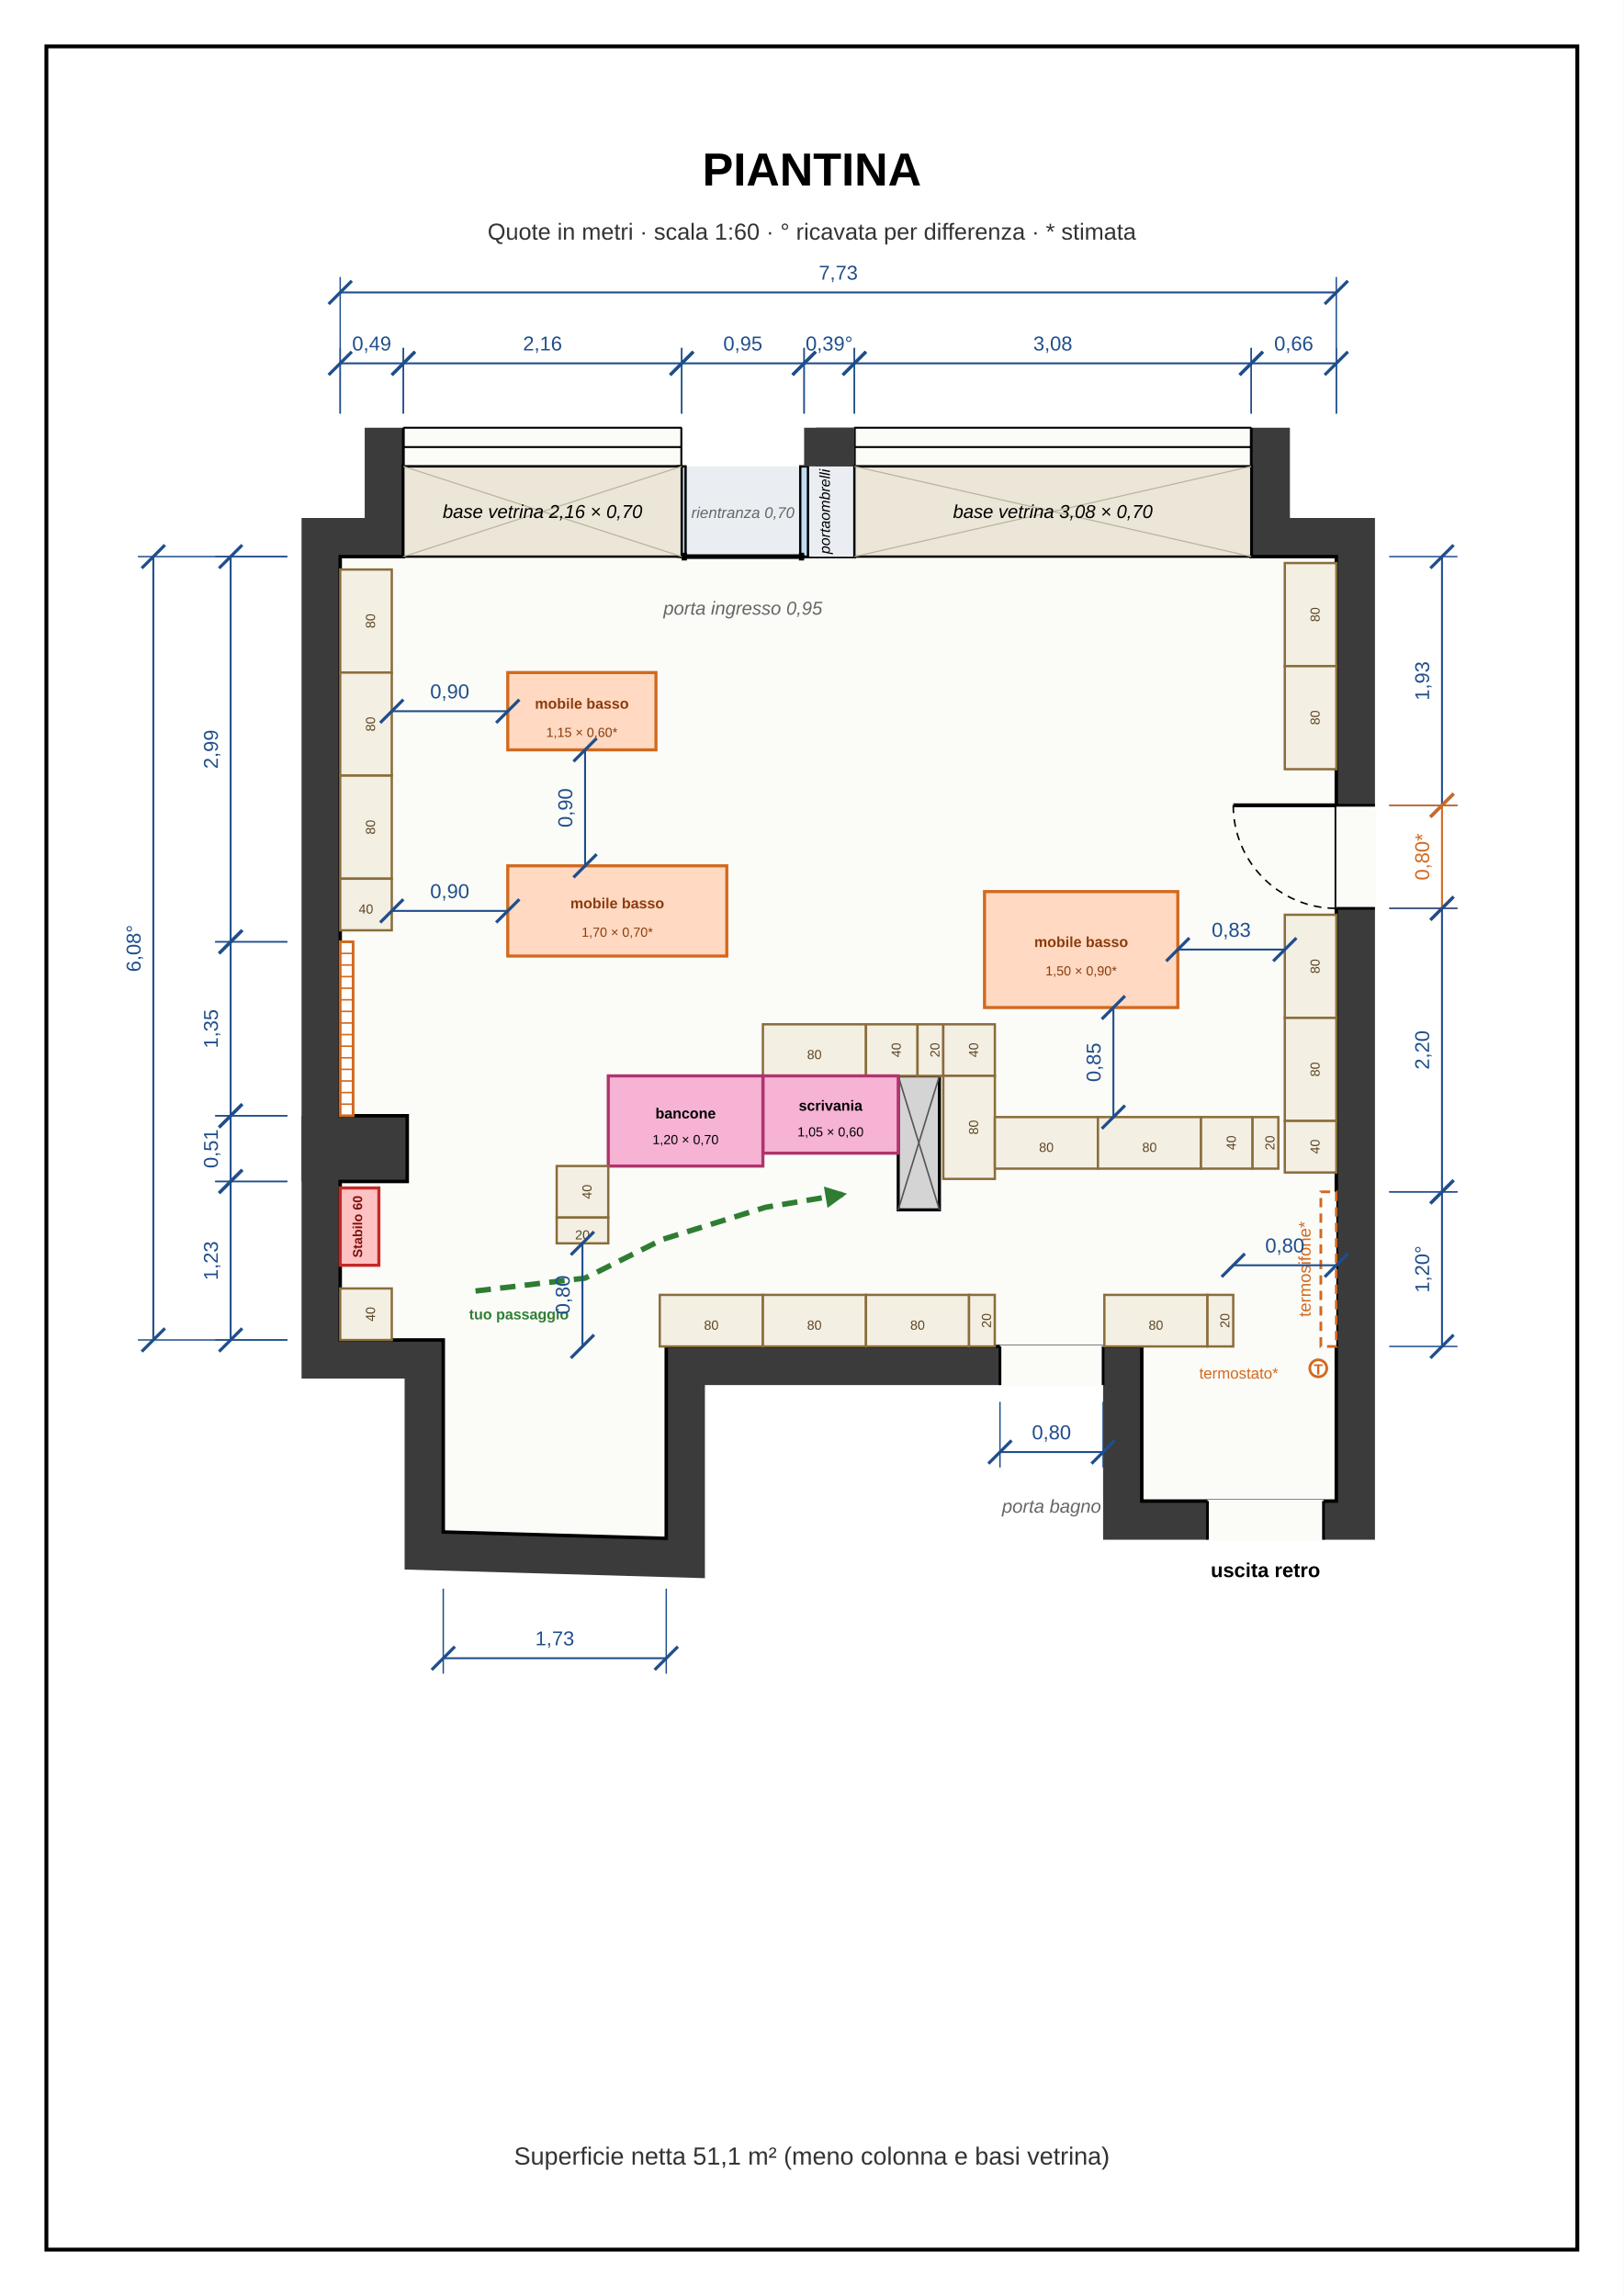
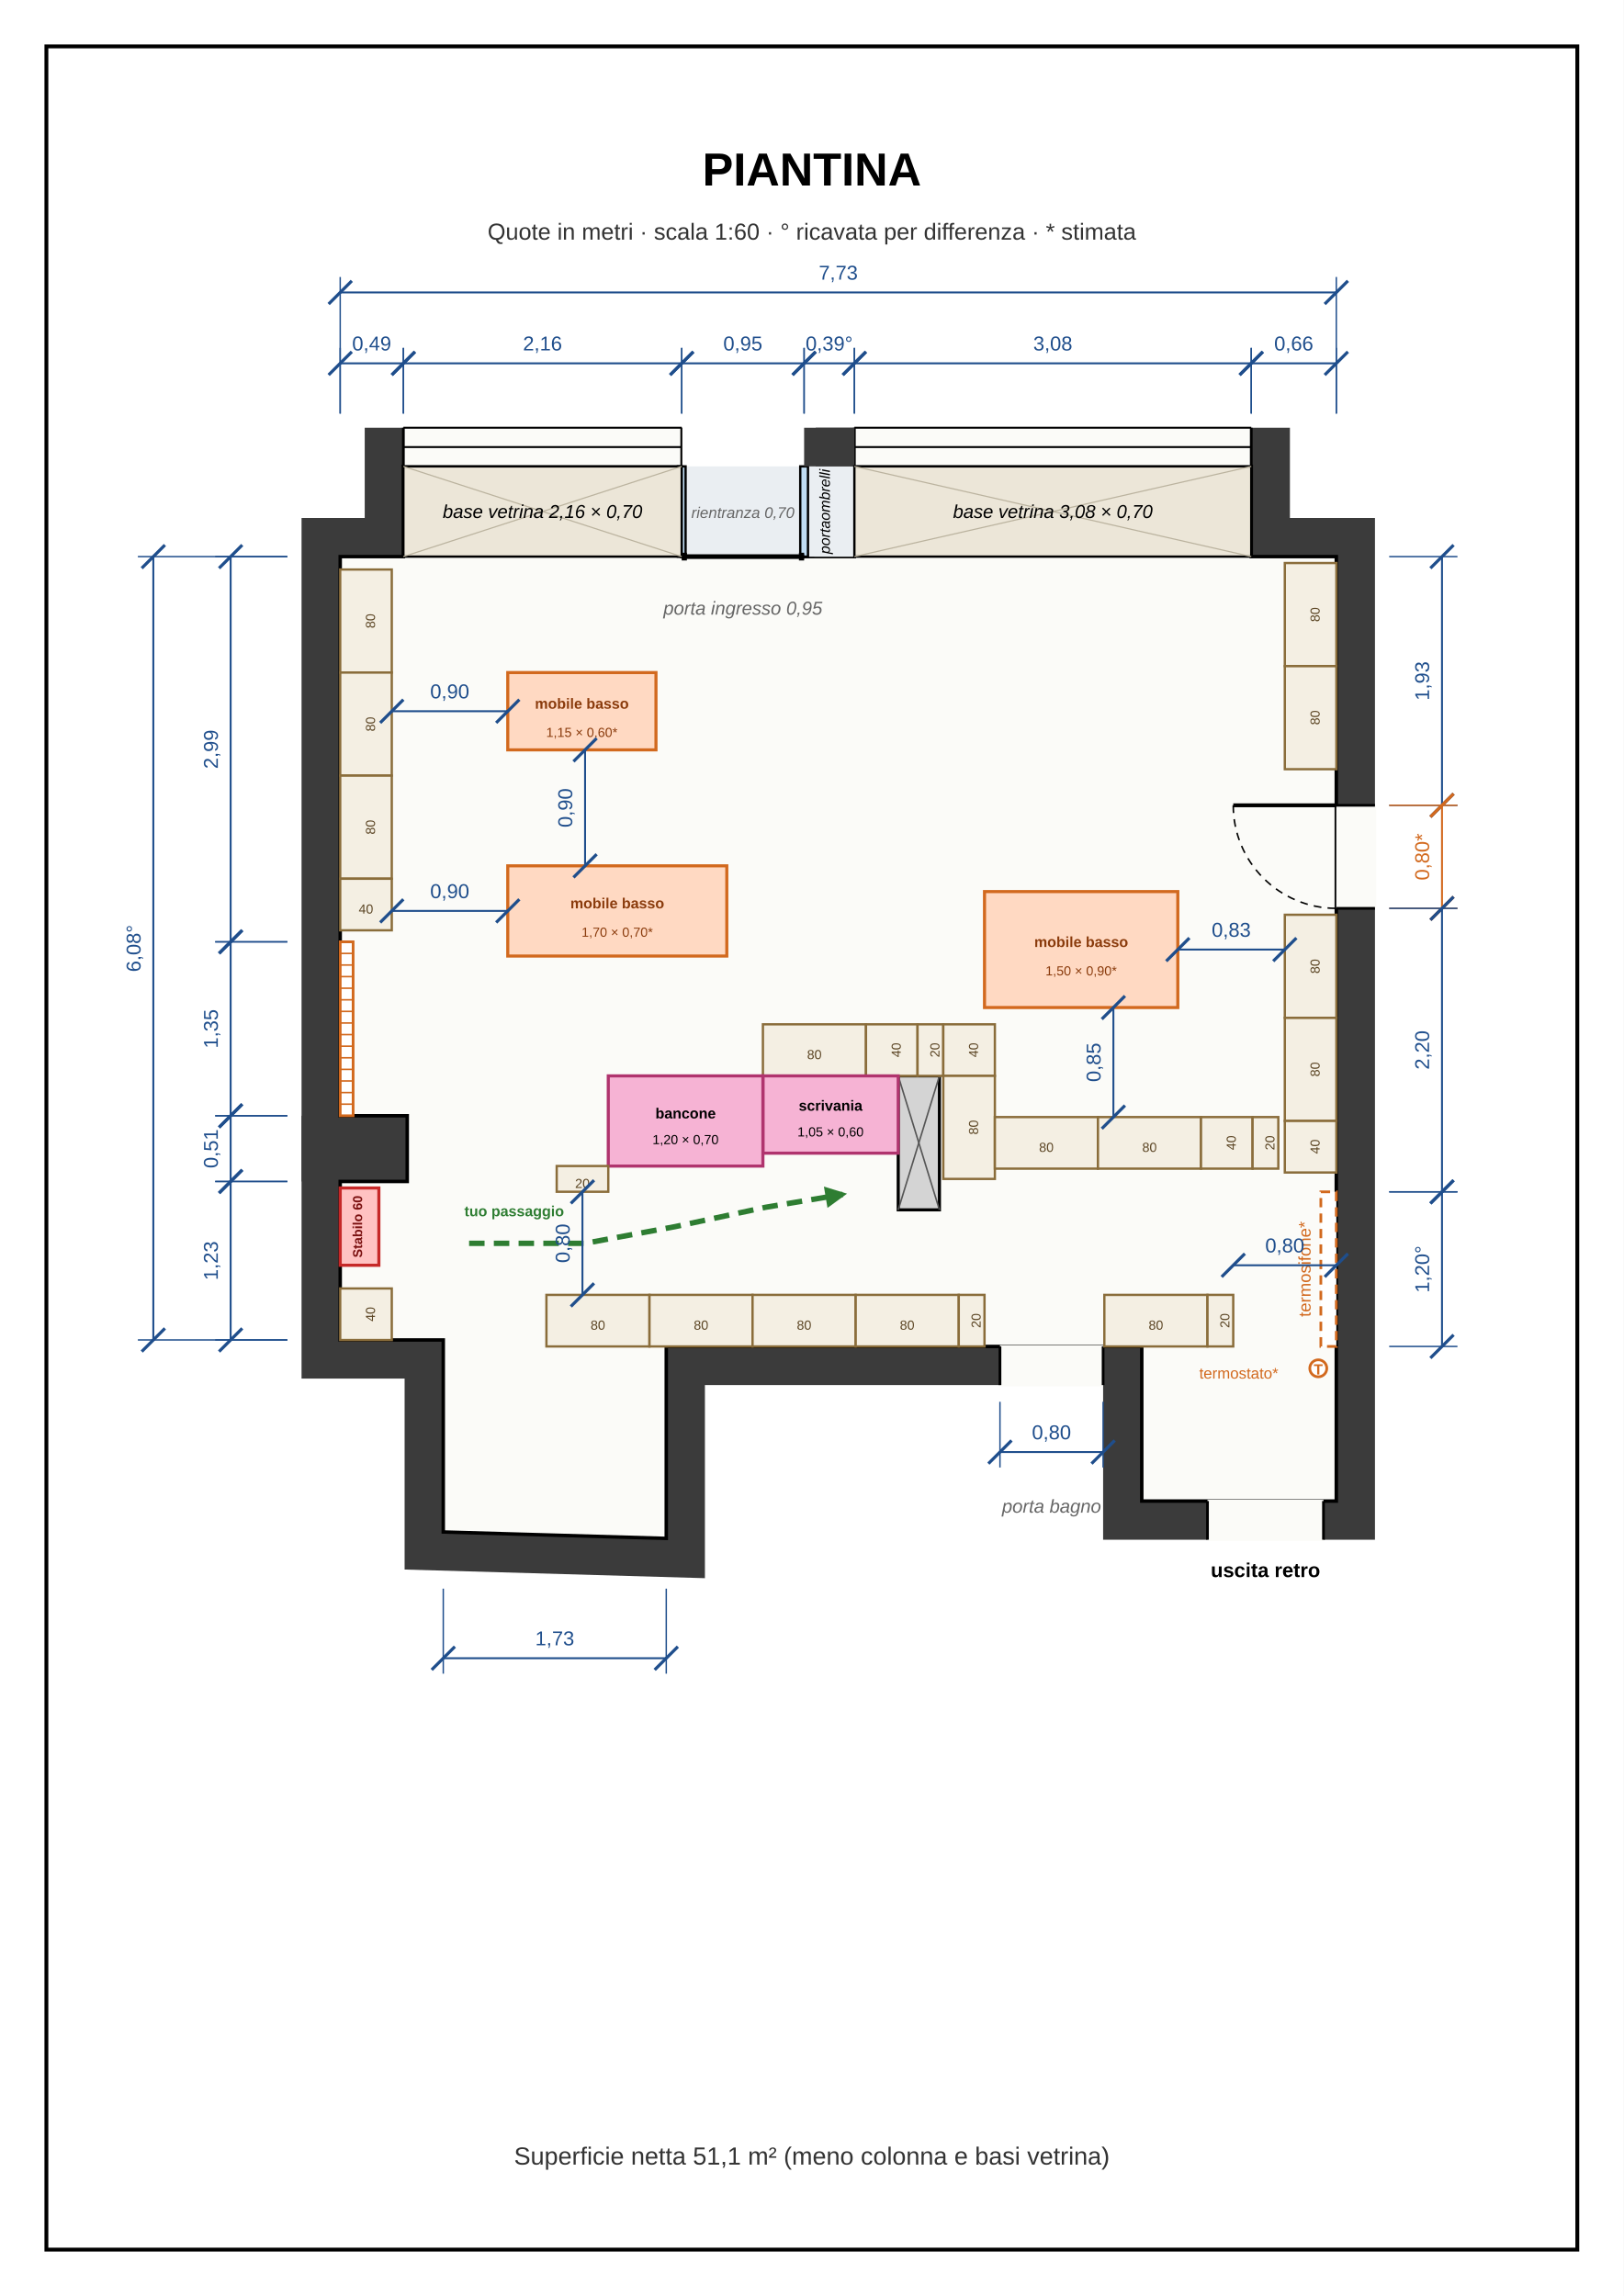
<svg xmlns="http://www.w3.org/2000/svg" width="210mm" height="297mm" viewBox="0 0 210 297" font-family="Arial, Helvetica, sans-serif">
  <defs>
    <pattern id="hatch" width="1.6" height="1.6" patternUnits="userSpaceOnUse" patternTransform="rotate(45)">
      <line x1="0" y1="0" x2="0" y2="1.6" stroke="#777" stroke-width="0.25" />
    </pattern>
  </defs>
  <rect width="210" height="297" fill="#ffffff" />
  <rect x="6" y="6" width="198" height="285" fill="none" stroke="#000" stroke-width="0.5" />
  <polygon points="44.00,72.00 52.17,72.00 52.17,60.33 88.17,60.33 88.17,72.00 110.50,72.00 110.50,60.33 161.83,60.33 161.83,72.00 172.83,72.00 172.83,194.17 147.67,194.17 147.67,174.17 86.17,174.17 86.17,199.00 57.33,198.17 57.33,173.33 44.00,173.33 44.00,152.83 52.67,152.83 52.67,144.33 44.00,144.33" fill="none" stroke="#3b3b3b" stroke-width="10.00" stroke-linejoin="miter" stroke-miterlimit="10" />
  <polygon points="44.00,72.00 52.17,72.00 52.17,60.33 88.17,60.33 88.17,72.00 110.50,72.00 110.50,60.33 161.83,60.33 161.83,72.00 172.83,72.00 172.83,194.17 147.67,194.17 147.67,174.17 86.17,174.17 86.17,199.00 57.33,198.17 57.33,173.33 44.00,173.33 44.00,152.83 52.67,152.83 52.67,144.33 44.00,144.33" fill="#fbfbf8" stroke="none" />
  <rect x="39.00" y="144.33" width="13.67" height="8.50" fill="#3b3b3b" stroke="none" stroke-width="0.25" />
  <polygon points="44.00,72.00 52.17,72.00 52.17,60.33 88.17,60.33 88.17,72.00 110.50,72.00 110.50,60.33 161.83,60.33 161.83,72.00 172.83,72.00 172.83,194.17 147.67,194.17 147.67,174.17 86.17,174.17 86.17,199.00 57.33,198.17 57.33,173.33 44.00,173.33 44.00,152.83 52.67,152.83 52.67,144.33 44.00,144.33" fill="none" stroke="#000" stroke-width="0.45" stroke-linejoin="miter" />
  <rect x="52.17" y="55.17" width="36.00" height="5.33" fill="#fbfbf8" stroke="none" stroke-width="0.25" />
  <line x1="52.17" y1="55.33" x2="52.17" y2="60.33" stroke="#000" stroke-width="0.35" />
  <line x1="88.17" y1="55.33" x2="88.17" y2="60.33" stroke="#000" stroke-width="0.35" />
  <line x1="52.17" y1="55.33" x2="88.17" y2="55.33" stroke="#000" stroke-width="0.25" />
  <line x1="52.17" y1="57.83" x2="88.17" y2="57.83" stroke="#000" stroke-width="0.25" />
  <line x1="52.17" y1="60.33" x2="88.17" y2="60.33" stroke="#000" stroke-width="0.25" />
  <rect x="110.50" y="55.17" width="51.33" height="5.33" fill="#fbfbf8" stroke="none" stroke-width="0.25" />
  <line x1="110.50" y1="55.33" x2="110.50" y2="60.33" stroke="#000" stroke-width="0.35" />
  <line x1="161.83" y1="55.33" x2="161.83" y2="60.33" stroke="#000" stroke-width="0.35" />
  <line x1="110.50" y1="55.33" x2="161.83" y2="55.33" stroke="#000" stroke-width="0.25" />
  <line x1="110.50" y1="57.83" x2="161.83" y2="57.83" stroke="#000" stroke-width="0.25" />
  <line x1="110.50" y1="60.33" x2="161.83" y2="60.33" stroke="#000" stroke-width="0.25" />
  <rect x="88.17" y="60.33" width="5.17" height="11.67" fill="#fbfbf8" stroke="none" stroke-width="0.25" />
  <rect x="88.25" y="55.17" width="5.25" height="5.25" fill="#ffffff" stroke="none" stroke-width="0.25" />
  <rect x="105.33" y="60.33" width="5.17" height="11.67" fill="#fbfbf8" stroke="none" stroke-width="0.25" />
  <rect x="88.17" y="66.83" width="22.33" height="5.17" fill="#fbfbf8" stroke="none" stroke-width="0.25" />
  <line x1="88.17" y1="67.00" x2="88.17" y2="72.00" stroke="#000" stroke-width="0.35" />
  <line x1="110.50" y1="67.00" x2="110.50" y2="72.00" stroke="#000" stroke-width="0.35" />
  <rect x="88.17" y="60.33" width="22.33" height="11.67" fill="#eaeef2" stroke="none" stroke-width="0.25" />
  <rect x="87.67" y="60.33" width="1.00" height="11.67" fill="#bfdcf2" stroke="#000" stroke-width="0.3" />
  <rect x="103.50" y="60.33" width="1.00" height="11.67" fill="#bfdcf2" stroke="#000" stroke-width="0.3" />
  <line x1="88.17" y1="72.00" x2="104.00" y2="72.00" stroke="#000" stroke-width="0.6" />
  <rect x="88.17" y="71.50" width="0.67" height="1.00" fill="#000" stroke="none" stroke-width="0.25" />
  <rect x="103.33" y="71.50" width="0.67" height="1.00" fill="#000" stroke="none" stroke-width="0.25" />
  <rect x="104.00" y="55.33" width="6.50" height="5.00" fill="#3b3b3b" stroke="none" stroke-width="0.25" />
  <rect x="172.83" y="104.17" width="5.17" height="13.33" fill="#fbfbf8" stroke="none" stroke-width="0.25" />
  <line x1="172.83" y1="104.17" x2="177.83" y2="104.17" stroke="#000" stroke-width="0.35" />
  <line x1="172.83" y1="117.50" x2="177.83" y2="117.50" stroke="#000" stroke-width="0.35" />
  <line x1="172.83" y1="104.17" x2="159.50" y2="104.17" stroke="#000" stroke-width="0.5" />
  <path d="M 159.50 104.17 A 13.33 13.33 0 0 0 172.83 117.50" fill="none" stroke="#000" stroke-width="0.2" stroke-dasharray="1 0.8" />
  <rect x="129.33" y="174.00" width="13.33" height="5.33" fill="#fbfbf8" stroke="none" stroke-width="0.25" />
  <line x1="129.33" y1="174.17" x2="129.33" y2="179.17" stroke="#000" stroke-width="0.35" />
  <line x1="142.67" y1="174.17" x2="142.67" y2="179.17" stroke="#000" stroke-width="0.35" />
  <rect x="156.17" y="194.00" width="15.00" height="5.33" fill="#fbfbf8" stroke="none" stroke-width="0.25" />
  <line x1="156.17" y1="194.17" x2="156.17" y2="199.17" stroke="#000" stroke-width="0.35" />
  <line x1="171.17" y1="194.17" x2="171.17" y2="199.17" stroke="#000" stroke-width="0.35" />
  <rect x="156.17" y="194.00" width="15.00" height="5.33" fill="none" stroke="none" stroke-width="0.25" />
  <rect x="52.17" y="60.33" width="36.00" height="11.67" fill="#ece6d8" stroke="#000" stroke-width="0.3" />
  <line x1="52.17" y1="60.33" x2="88.17" y2="72.00" stroke="#bbb39f" stroke-width="0.15" />
  <line x1="52.17" y1="72.00" x2="88.17" y2="60.33" stroke="#bbb39f" stroke-width="0.15" />
  <rect x="110.50" y="60.33" width="51.33" height="11.67" fill="#ece6d8" stroke="#000" stroke-width="0.3" />
  <line x1="110.50" y1="60.33" x2="161.83" y2="72.00" stroke="#bbb39f" stroke-width="0.15" />
  <line x1="110.50" y1="72.00" x2="161.83" y2="60.33" stroke="#bbb39f" stroke-width="0.15" />
  <rect x="116.17" y="139.17" width="5.33" height="17.33" fill="#d4d4d4" stroke="#000" stroke-width="0.4" />
  <line x1="116.17" y1="139.17" x2="121.50" y2="156.50" stroke="#555" stroke-width="0.2" />
  <line x1="121.50" y1="139.17" x2="116.17" y2="156.50" stroke="#555" stroke-width="0.2" />
  <rect x="44.00" y="121.83" width="1.67" height="22.50" fill="#fff" stroke="#d2691e" stroke-width="0.35" />
  <line x1="44.00" y1="123.33" x2="45.67" y2="123.33" stroke="#d2691e" stroke-width="0.2" />
  <line x1="44.00" y1="124.83" x2="45.67" y2="124.83" stroke="#d2691e" stroke-width="0.2" />
  <line x1="44.00" y1="126.33" x2="45.67" y2="126.33" stroke="#d2691e" stroke-width="0.2" />
  <line x1="44.00" y1="127.83" x2="45.67" y2="127.83" stroke="#d2691e" stroke-width="0.2" />
  <line x1="44.00" y1="129.33" x2="45.67" y2="129.33" stroke="#d2691e" stroke-width="0.2" />
  <line x1="44.00" y1="130.83" x2="45.67" y2="130.83" stroke="#d2691e" stroke-width="0.2" />
  <line x1="44.00" y1="132.33" x2="45.67" y2="132.33" stroke="#d2691e" stroke-width="0.2" />
  <line x1="44.00" y1="133.83" x2="45.67" y2="133.83" stroke="#d2691e" stroke-width="0.2" />
  <line x1="44.00" y1="135.33" x2="45.67" y2="135.33" stroke="#d2691e" stroke-width="0.2" />
  <line x1="44.00" y1="136.83" x2="45.67" y2="136.83" stroke="#d2691e" stroke-width="0.2" />
  <line x1="44.00" y1="138.33" x2="45.67" y2="138.33" stroke="#d2691e" stroke-width="0.2" />
  <line x1="44.00" y1="139.83" x2="45.67" y2="139.83" stroke="#d2691e" stroke-width="0.2" />
  <line x1="44.00" y1="141.33" x2="45.67" y2="141.33" stroke="#d2691e" stroke-width="0.2" />
  <line x1="44.00" y1="142.83" x2="45.67" y2="142.83" stroke="#d2691e" stroke-width="0.2" />
  <rect x="170.83" y="154.17" width="2.00" height="20.00" fill="#fff" stroke="#d2691e" stroke-width="0.35" stroke-dasharray="1.2 0.8" />
  <text x="169.50" y="164.17" font-size="2.2" fill="#d2691e" text-anchor="middle" font-weight="normal" font-style="normal" transform="rotate(-90 169.50 164.17)">termosifone*</text>
  <circle cx="170.50" cy="177.00" r="1.1" fill="#fff" stroke="#d2691e" stroke-width="0.35" />
  <text x="170.50" y="177.80" font-size="1.9" fill="#d2691e" text-anchor="middle" font-weight="bold">T</text>
  <text x="165.33" y="178.33" font-size="2.0" fill="#d2691e" text-anchor="end" font-weight="normal" font-style="normal">termostato*</text>
  <text x="70.17" y="67.00" font-size="2.4" fill="#000" text-anchor="middle" font-weight="normal" font-style="italic">base vetrina 2,16 × 0,70</text>
  <text x="136.17" y="67.00" font-size="2.4" fill="#000" text-anchor="middle" font-weight="normal" font-style="italic">base vetrina 3,08 × 0,70</text>
  <text x="96.08" y="79.50" font-size="2.4" fill="#666666" text-anchor="middle" font-weight="normal" font-style="italic">porta ingresso 0,95</text>
  <text x="96.08" y="67.00" font-size="2.0" fill="#666666" text-anchor="middle" font-weight="normal" font-style="italic">rientranza 0,70</text>
  <text x="107.33" y="66.17" font-size="1.9" fill="#000" text-anchor="middle" font-weight="normal" font-style="italic" transform="rotate(-90 107.33 66.17)">portaombrelli</text>
  <text x="136.00" y="195.67" font-size="2.4" fill="#666666" text-anchor="middle" font-weight="normal" font-style="italic">porta bagno</text>
  <text x="163.67" y="204.00" font-size="2.6" fill="#000" text-anchor="middle" font-weight="bold" font-style="normal">uscita retro</text>
  <rect x="44.00" y="73.67" width="6.67" height="13.33" fill="#f4efe3" stroke="#8a6d3b" stroke-width="0.3" />
  <text x="48.50" y="80.33" font-size="1.7" fill="#5b4524" text-anchor="middle" font-weight="normal" font-style="normal" transform="rotate(-90 48.50 80.33)">80</text>
  <rect x="44.00" y="87.00" width="6.67" height="13.33" fill="#f4efe3" stroke="#8a6d3b" stroke-width="0.3" />
  <text x="48.50" y="93.67" font-size="1.7" fill="#5b4524" text-anchor="middle" font-weight="normal" font-style="normal" transform="rotate(-90 48.50 93.67)">80</text>
  <rect x="44.00" y="100.33" width="6.67" height="13.33" fill="#f4efe3" stroke="#8a6d3b" stroke-width="0.3" />
  <text x="48.50" y="107.00" font-size="1.7" fill="#5b4524" text-anchor="middle" font-weight="normal" font-style="normal" transform="rotate(-90 48.50 107.00)">80</text>
  <rect x="44.00" y="113.67" width="6.67" height="6.67" fill="#f4efe3" stroke="#8a6d3b" stroke-width="0.3" />
  <text x="47.33" y="118.17" font-size="1.7" fill="#5b4524" text-anchor="middle" font-weight="normal" font-style="normal">40</text>
  <rect x="44.00" y="166.67" width="6.67" height="6.67" fill="#f4efe3" stroke="#8a6d3b" stroke-width="0.3" />
  <text x="48.50" y="170.00" font-size="1.7" fill="#5b4524" text-anchor="middle" font-weight="normal" font-style="normal" transform="rotate(-90 48.50 170.00)">40</text>
-   <rect x="85.33" y="167.50" width="13.33" height="6.67" fill="#f4efe3" stroke="#8a6d3b" stroke-width="0.3" />
-   <text x="92.00" y="172.00" font-size="1.7" fill="#5b4524" text-anchor="middle" font-weight="normal" font-style="normal">80</text>
-   <rect x="98.67" y="167.50" width="13.33" height="6.67" fill="#f4efe3" stroke="#8a6d3b" stroke-width="0.3" />
-   <text x="105.33" y="172.00" font-size="1.7" fill="#5b4524" text-anchor="middle" font-weight="normal" font-style="normal">80</text>
-   <rect x="112.00" y="167.50" width="13.33" height="6.67" fill="#f4efe3" stroke="#8a6d3b" stroke-width="0.3" />
-   <text x="118.67" y="172.00" font-size="1.7" fill="#5b4524" text-anchor="middle" font-weight="normal" font-style="normal">80</text>
-   <rect x="125.33" y="167.50" width="3.33" height="6.67" fill="#f4efe3" stroke="#8a6d3b" stroke-width="0.3" />
-   <text x="128.17" y="170.83" font-size="1.7" fill="#5b4524" text-anchor="middle" font-weight="normal" font-style="normal" transform="rotate(-90 128.17 170.83)">20</text>
+   <rect x="70.67" y="167.50" width="13.33" height="6.67" fill="#f4efe3" stroke="#8a6d3b" stroke-width="0.3" />
+   <text x="77.33" y="172.00" font-size="1.7" fill="#5b4524" text-anchor="middle" font-weight="normal" font-style="normal">80</text>
+   <rect x="84.00" y="167.50" width="13.33" height="6.67" fill="#f4efe3" stroke="#8a6d3b" stroke-width="0.3" />
+   <text x="90.67" y="172.00" font-size="1.7" fill="#5b4524" text-anchor="middle" font-weight="normal" font-style="normal">80</text>
+   <rect x="97.33" y="167.50" width="13.33" height="6.67" fill="#f4efe3" stroke="#8a6d3b" stroke-width="0.3" />
+   <text x="104.00" y="172.00" font-size="1.7" fill="#5b4524" text-anchor="middle" font-weight="normal" font-style="normal">80</text>
+   <rect x="110.67" y="167.50" width="13.33" height="6.67" fill="#f4efe3" stroke="#8a6d3b" stroke-width="0.3" />
+   <text x="117.33" y="172.00" font-size="1.7" fill="#5b4524" text-anchor="middle" font-weight="normal" font-style="normal">80</text>
+   <rect x="124.00" y="167.50" width="3.33" height="6.67" fill="#f4efe3" stroke="#8a6d3b" stroke-width="0.3" />
+   <text x="126.83" y="170.83" font-size="1.7" fill="#5b4524" text-anchor="middle" font-weight="normal" font-style="normal" transform="rotate(-90 126.83 170.83)">20</text>
  <rect x="142.83" y="167.50" width="13.33" height="6.67" fill="#f4efe3" stroke="#8a6d3b" stroke-width="0.3" />
  <text x="149.50" y="172.00" font-size="1.7" fill="#5b4524" text-anchor="middle" font-weight="normal" font-style="normal">80</text>
  <rect x="156.17" y="167.50" width="3.33" height="6.67" fill="#f4efe3" stroke="#8a6d3b" stroke-width="0.3" />
  <text x="159.00" y="170.83" font-size="1.7" fill="#5b4524" text-anchor="middle" font-weight="normal" font-style="normal" transform="rotate(-90 159.00 170.83)">20</text>
  <line x1="159.50" y1="163.67" x2="172.83" y2="163.67" stroke="#1f4e8c" stroke-width="0.25" />
  <line x1="158.00" y1="165.17" x2="161.00" y2="162.17" stroke="#1f4e8c" stroke-width="0.4" />
  <line x1="171.33" y1="165.17" x2="174.33" y2="162.17" stroke="#1f4e8c" stroke-width="0.4" />
  <text x="166.17" y="162.00" font-size="2.6" fill="#1f4e8c" text-anchor="middle" font-weight="normal" font-style="normal">0,80</text>
  <rect x="166.17" y="72.83" width="6.67" height="13.33" fill="#f4efe3" stroke="#8a6d3b" stroke-width="0.3" />
  <text x="170.67" y="79.50" font-size="1.7" fill="#5b4524" text-anchor="middle" font-weight="normal" font-style="normal" transform="rotate(-90 170.67 79.50)">80</text>
  <rect x="166.17" y="86.17" width="6.67" height="13.33" fill="#f4efe3" stroke="#8a6d3b" stroke-width="0.3" />
  <text x="170.67" y="92.83" font-size="1.7" fill="#5b4524" text-anchor="middle" font-weight="normal" font-style="normal" transform="rotate(-90 170.67 92.83)">80</text>
  <rect x="166.17" y="118.33" width="6.67" height="13.33" fill="#f4efe3" stroke="#8a6d3b" stroke-width="0.3" />
  <text x="170.67" y="125.00" font-size="1.7" fill="#5b4524" text-anchor="middle" font-weight="normal" font-style="normal" transform="rotate(-90 170.67 125.00)">80</text>
  <rect x="166.17" y="131.67" width="6.67" height="13.33" fill="#f4efe3" stroke="#8a6d3b" stroke-width="0.3" />
  <text x="170.67" y="138.33" font-size="1.7" fill="#5b4524" text-anchor="middle" font-weight="normal" font-style="normal" transform="rotate(-90 170.67 138.33)">80</text>
  <rect x="166.17" y="145.00" width="6.67" height="6.67" fill="#f4efe3" stroke="#8a6d3b" stroke-width="0.3" />
  <text x="170.67" y="148.33" font-size="1.7" fill="#5b4524" text-anchor="middle" font-weight="normal" font-style="normal" transform="rotate(-90 170.67 148.33)">40</text>
  <rect x="98.67" y="132.50" width="13.33" height="6.67" fill="#f4efe3" stroke="#8a6d3b" stroke-width="0.3" />
  <text x="105.33" y="137.00" font-size="1.7" fill="#5b4524" text-anchor="middle" font-weight="normal" font-style="normal">80</text>
  <rect x="112.00" y="132.50" width="6.67" height="6.67" fill="#f4efe3" stroke="#8a6d3b" stroke-width="0.3" />
  <text x="116.50" y="135.83" font-size="1.7" fill="#5b4524" text-anchor="middle" font-weight="normal" font-style="normal" transform="rotate(-90 116.50 135.83)">40</text>
  <rect x="118.67" y="132.50" width="3.33" height="6.67" fill="#f4efe3" stroke="#8a6d3b" stroke-width="0.3" />
  <text x="121.50" y="135.83" font-size="1.7" fill="#5b4524" text-anchor="middle" font-weight="normal" font-style="normal" transform="rotate(-90 121.50 135.83)">20</text>
  <rect x="122.00" y="132.50" width="6.67" height="6.67" fill="#f4efe3" stroke="#8a6d3b" stroke-width="0.3" />
  <text x="126.50" y="135.83" font-size="1.7" fill="#5b4524" text-anchor="middle" font-weight="normal" font-style="normal" transform="rotate(-90 126.50 135.83)">40</text>
  <rect x="122.00" y="139.17" width="6.67" height="13.33" fill="#f4efe3" stroke="#8a6d3b" stroke-width="0.3" />
  <text x="126.50" y="145.83" font-size="1.7" fill="#5b4524" text-anchor="middle" font-weight="normal" font-style="normal" transform="rotate(-90 126.50 145.83)">80</text>
  <rect x="128.67" y="144.50" width="13.33" height="6.67" fill="#f4efe3" stroke="#8a6d3b" stroke-width="0.3" />
  <text x="135.33" y="149.00" font-size="1.7" fill="#5b4524" text-anchor="middle" font-weight="normal" font-style="normal">80</text>
  <rect x="142.00" y="144.50" width="13.33" height="6.67" fill="#f4efe3" stroke="#8a6d3b" stroke-width="0.3" />
  <text x="148.67" y="149.00" font-size="1.7" fill="#5b4524" text-anchor="middle" font-weight="normal" font-style="normal">80</text>
  <rect x="155.33" y="144.50" width="6.67" height="6.67" fill="#f4efe3" stroke="#8a6d3b" stroke-width="0.3" />
  <text x="159.83" y="147.83" font-size="1.7" fill="#5b4524" text-anchor="middle" font-weight="normal" font-style="normal" transform="rotate(-90 159.83 147.83)">40</text>
  <rect x="162.00" y="144.50" width="3.33" height="6.67" fill="#f4efe3" stroke="#8a6d3b" stroke-width="0.3" />
  <text x="164.83" y="147.83" font-size="1.7" fill="#5b4524" text-anchor="middle" font-weight="normal" font-style="normal" transform="rotate(-90 164.83 147.83)">20</text>
  <rect x="98.67" y="139.17" width="17.50" height="10.00" fill="#f6b3d4" stroke="#b0346e" stroke-width="0.4" />
  <text x="107.42" y="143.67" font-size="1.9" fill="#000" text-anchor="middle" font-weight="bold" font-style="normal">scrivania</text>
  <text x="107.42" y="147.00" font-size="1.7" fill="#000" text-anchor="middle" font-weight="normal" font-style="normal">1,05 × 0,60</text>
  <rect x="78.67" y="139.17" width="20.00" height="11.67" fill="#f6b3d4" stroke="#b0346e" stroke-width="0.4" />
  <text x="88.67" y="144.67" font-size="1.9" fill="#000" text-anchor="middle" font-weight="bold" font-style="normal">bancone</text>
  <text x="88.67" y="148.00" font-size="1.7" fill="#000" text-anchor="middle" font-weight="normal" font-style="normal">1,20 × 0,70</text>
-   <rect x="72.00" y="150.83" width="6.67" height="6.67" fill="#f4efe3" stroke="#8a6d3b" stroke-width="0.3" />
-   <text x="76.50" y="154.17" font-size="1.7" fill="#5b4524" text-anchor="middle" font-weight="normal" font-style="normal" transform="rotate(-90 76.50 154.17)">40</text>
-   <rect x="72.00" y="157.50" width="6.67" height="3.33" fill="#f4efe3" stroke="#8a6d3b" stroke-width="0.3" />
-   <text x="75.33" y="160.33" font-size="1.7" fill="#5b4524" text-anchor="middle" font-weight="normal" font-style="normal">20</text>
+   <rect x="72.00" y="150.83" width="6.67" height="3.33" fill="#f4efe3" stroke="#8a6d3b" stroke-width="0.3" />
+   <text x="75.33" y="153.67" font-size="1.7" fill="#5b4524" text-anchor="middle" font-weight="normal" font-style="normal">20</text>
  <defs>
    <marker id="arw" markerWidth="4" markerHeight="4" refX="3.2" refY="2" orient="auto">
      <path d="M0,0 L4,2 L0,4 z" fill="#2e7d32" />
    </marker>
  </defs>
-   <polyline points="61.50,167.00 75.67,165.33 85.67,160.33 99.00,156.17 109.00,154.50" fill="none" stroke="#2e7d32" stroke-width="0.7" stroke-dasharray="2 1.2" marker-end="url(#arw)" />
-   <text x="60.67" y="170.67" font-size="1.9" fill="#2e7d32" text-anchor="start" font-weight="bold" font-style="normal">tuo passaggio</text>
-   <line x1="75.33" y1="160.83" x2="75.33" y2="174.17" stroke="#1f4e8c" stroke-width="0.25" />
-   <line x1="73.83" y1="162.33" x2="76.83" y2="159.33" stroke="#1f4e8c" stroke-width="0.4" />
-   <line x1="73.83" y1="175.67" x2="76.83" y2="172.67" stroke="#1f4e8c" stroke-width="0.4" />
-   <text x="73.67" y="167.50" font-size="2.6" fill="#1f4e8c" text-anchor="middle" font-weight="normal" font-style="normal" transform="rotate(-90 73.67 167.50)">0,80</text>
+   <polyline points="60.67,160.83 75.67,160.83 87.33,158.67 99.00,156.17 109.00,154.50" fill="none" stroke="#2e7d32" stroke-width="0.7" stroke-dasharray="2 1.2" marker-end="url(#arw)" />
+   <text x="66.50" y="157.33" font-size="1.9" fill="#2e7d32" text-anchor="middle" font-weight="bold" font-style="normal">tuo passaggio</text>
+   <line x1="75.33" y1="154.17" x2="75.33" y2="167.50" stroke="#1f4e8c" stroke-width="0.25" />
+   <line x1="73.83" y1="155.67" x2="76.83" y2="152.67" stroke="#1f4e8c" stroke-width="0.4" />
+   <line x1="73.83" y1="169.00" x2="76.83" y2="166.00" stroke="#1f4e8c" stroke-width="0.4" />
+   <text x="73.67" y="160.83" font-size="2.6" fill="#1f4e8c" text-anchor="middle" font-weight="normal" font-style="normal" transform="rotate(-90 73.67 160.83)">0,80</text>
  <rect x="65.67" y="87.00" width="19.17" height="10.00" fill="#ffd9c2" stroke="#d2691e" stroke-width="0.4" />
  <text x="75.25" y="91.67" font-size="1.9" fill="#8a3b0c" text-anchor="middle" font-weight="bold" font-style="normal">mobile basso</text>
  <text x="75.25" y="95.33" font-size="1.7" fill="#8a3b0c" text-anchor="middle" font-weight="normal" font-style="normal">1,15 × 0,60*</text>
  <rect x="65.67" y="112.00" width="28.33" height="11.67" fill="#ffd9c2" stroke="#d2691e" stroke-width="0.4" />
  <text x="79.83" y="117.50" font-size="1.9" fill="#8a3b0c" text-anchor="middle" font-weight="bold" font-style="normal">mobile basso</text>
  <text x="79.83" y="121.17" font-size="1.7" fill="#8a3b0c" text-anchor="middle" font-weight="normal" font-style="normal">1,70 × 0,70*</text>
  <rect x="127.33" y="115.33" width="25.00" height="15.00" fill="#ffd9c2" stroke="#d2691e" stroke-width="0.4" />
  <text x="139.83" y="122.50" font-size="1.9" fill="#8a3b0c" text-anchor="middle" font-weight="bold" font-style="normal">mobile basso</text>
  <text x="139.83" y="126.17" font-size="1.7" fill="#8a3b0c" text-anchor="middle" font-weight="normal" font-style="normal">1,50 × 0,90*</text>
  <line x1="50.67" y1="92.00" x2="65.67" y2="92.00" stroke="#1f4e8c" stroke-width="0.25" />
  <line x1="49.17" y1="93.50" x2="52.17" y2="90.50" stroke="#1f4e8c" stroke-width="0.4" />
  <line x1="64.17" y1="93.50" x2="67.17" y2="90.50" stroke="#1f4e8c" stroke-width="0.4" />
  <text x="58.17" y="90.33" font-size="2.6" fill="#1f4e8c" text-anchor="middle" font-weight="normal" font-style="normal">0,90</text>
  <line x1="75.67" y1="97.00" x2="75.67" y2="112.00" stroke="#1f4e8c" stroke-width="0.25" />
  <line x1="74.17" y1="98.50" x2="77.17" y2="95.50" stroke="#1f4e8c" stroke-width="0.4" />
  <line x1="74.17" y1="113.50" x2="77.17" y2="110.50" stroke="#1f4e8c" stroke-width="0.4" />
  <text x="74.00" y="104.50" font-size="2.6" fill="#1f4e8c" text-anchor="middle" font-weight="normal" font-style="normal" transform="rotate(-90 74.00 104.50)">0,90</text>
  <line x1="50.67" y1="117.83" x2="65.67" y2="117.83" stroke="#1f4e8c" stroke-width="0.25" />
  <line x1="49.17" y1="119.33" x2="52.17" y2="116.33" stroke="#1f4e8c" stroke-width="0.4" />
  <line x1="64.17" y1="119.33" x2="67.17" y2="116.33" stroke="#1f4e8c" stroke-width="0.4" />
  <text x="58.17" y="116.17" font-size="2.6" fill="#1f4e8c" text-anchor="middle" font-weight="normal" font-style="normal">0,90</text>
  <line x1="152.33" y1="122.83" x2="166.17" y2="122.83" stroke="#1f4e8c" stroke-width="0.25" />
  <line x1="150.83" y1="124.33" x2="153.83" y2="121.33" stroke="#1f4e8c" stroke-width="0.4" />
  <line x1="164.67" y1="124.33" x2="167.67" y2="121.33" stroke="#1f4e8c" stroke-width="0.4" />
  <text x="159.25" y="121.17" font-size="2.6" fill="#1f4e8c" text-anchor="middle" font-weight="normal" font-style="normal">0,83</text>
  <line x1="144.00" y1="130.33" x2="144.00" y2="144.50" stroke="#1f4e8c" stroke-width="0.25" />
  <line x1="142.50" y1="131.83" x2="145.50" y2="128.83" stroke="#1f4e8c" stroke-width="0.4" />
  <line x1="142.50" y1="146.00" x2="145.50" y2="143.00" stroke="#1f4e8c" stroke-width="0.4" />
  <text x="142.33" y="137.42" font-size="2.6" fill="#1f4e8c" text-anchor="middle" font-weight="normal" font-style="normal" transform="rotate(-90 142.33 137.42)">0,85</text>
  <rect x="44.00" y="153.67" width="5.00" height="10.00" fill="#ffc2c2" stroke="#c62828" stroke-width="0.4" />
  <text x="46.83" y="158.67" font-size="1.7" fill="#7a1010" text-anchor="middle" font-weight="bold" font-style="normal" transform="rotate(-90 46.83 158.67)">Stabilo 60</text>
  <line x1="44.00" y1="53.50" x2="44.00" y2="45.00" stroke="#1f4e8c" stroke-width="0.18" />
  <line x1="52.17" y1="53.50" x2="52.17" y2="45.00" stroke="#1f4e8c" stroke-width="0.18" />
  <line x1="44.00" y1="47.00" x2="52.17" y2="47.00" stroke="#1f4e8c" stroke-width="0.25" />
  <line x1="42.50" y1="48.50" x2="45.50" y2="45.50" stroke="#1f4e8c" stroke-width="0.4" />
  <line x1="50.67" y1="48.50" x2="53.67" y2="45.50" stroke="#1f4e8c" stroke-width="0.4" />
  <text x="48.08" y="45.33" font-size="2.6" fill="#1f4e8c" text-anchor="middle" font-weight="normal" font-style="normal">0,49</text>
  <line x1="52.17" y1="53.50" x2="52.17" y2="45.00" stroke="#1f4e8c" stroke-width="0.18" />
  <line x1="88.17" y1="53.50" x2="88.17" y2="45.00" stroke="#1f4e8c" stroke-width="0.18" />
  <line x1="52.17" y1="47.00" x2="88.17" y2="47.00" stroke="#1f4e8c" stroke-width="0.25" />
  <line x1="50.67" y1="48.50" x2="53.67" y2="45.50" stroke="#1f4e8c" stroke-width="0.4" />
  <line x1="86.67" y1="48.50" x2="89.67" y2="45.50" stroke="#1f4e8c" stroke-width="0.4" />
  <text x="70.17" y="45.33" font-size="2.6" fill="#1f4e8c" text-anchor="middle" font-weight="normal" font-style="normal">2,16</text>
  <line x1="88.17" y1="53.50" x2="88.17" y2="45.00" stroke="#1f4e8c" stroke-width="0.18" />
  <line x1="104.00" y1="53.50" x2="104.00" y2="45.00" stroke="#1f4e8c" stroke-width="0.18" />
  <line x1="88.17" y1="47.00" x2="104.00" y2="47.00" stroke="#1f4e8c" stroke-width="0.25" />
  <line x1="86.67" y1="48.50" x2="89.67" y2="45.50" stroke="#1f4e8c" stroke-width="0.4" />
  <line x1="102.50" y1="48.50" x2="105.50" y2="45.50" stroke="#1f4e8c" stroke-width="0.4" />
  <text x="96.08" y="45.33" font-size="2.6" fill="#1f4e8c" text-anchor="middle" font-weight="normal" font-style="normal">0,95</text>
  <line x1="104.00" y1="53.50" x2="104.00" y2="45.00" stroke="#1f4e8c" stroke-width="0.18" />
  <line x1="110.50" y1="53.50" x2="110.50" y2="45.00" stroke="#1f4e8c" stroke-width="0.18" />
  <line x1="104.00" y1="47.00" x2="110.50" y2="47.00" stroke="#1f4e8c" stroke-width="0.25" />
  <line x1="102.50" y1="48.50" x2="105.50" y2="45.50" stroke="#1f4e8c" stroke-width="0.4" />
  <line x1="109.00" y1="48.50" x2="112.00" y2="45.50" stroke="#1f4e8c" stroke-width="0.4" />
  <text x="107.25" y="45.33" font-size="2.6" fill="#1f4e8c" text-anchor="middle" font-weight="normal" font-style="normal">0,39°</text>
  <line x1="110.50" y1="53.50" x2="110.50" y2="45.00" stroke="#1f4e8c" stroke-width="0.18" />
  <line x1="161.83" y1="53.50" x2="161.83" y2="45.00" stroke="#1f4e8c" stroke-width="0.18" />
  <line x1="110.50" y1="47.00" x2="161.83" y2="47.00" stroke="#1f4e8c" stroke-width="0.25" />
  <line x1="109.00" y1="48.50" x2="112.00" y2="45.50" stroke="#1f4e8c" stroke-width="0.4" />
  <line x1="160.33" y1="48.50" x2="163.33" y2="45.50" stroke="#1f4e8c" stroke-width="0.4" />
  <text x="136.17" y="45.33" font-size="2.6" fill="#1f4e8c" text-anchor="middle" font-weight="normal" font-style="normal">3,08</text>
  <line x1="161.83" y1="53.50" x2="161.83" y2="45.00" stroke="#1f4e8c" stroke-width="0.18" />
  <line x1="172.83" y1="53.50" x2="172.83" y2="45.00" stroke="#1f4e8c" stroke-width="0.18" />
  <line x1="161.83" y1="47.00" x2="172.83" y2="47.00" stroke="#1f4e8c" stroke-width="0.25" />
  <line x1="160.33" y1="48.50" x2="163.33" y2="45.50" stroke="#1f4e8c" stroke-width="0.4" />
  <line x1="171.33" y1="48.50" x2="174.33" y2="45.50" stroke="#1f4e8c" stroke-width="0.4" />
  <text x="167.33" y="45.33" font-size="2.6" fill="#1f4e8c" text-anchor="middle" font-weight="normal" font-style="normal">0,66</text>
  <line x1="44.00" y1="53.50" x2="44.00" y2="35.83" stroke="#1f4e8c" stroke-width="0.18" />
  <line x1="172.83" y1="53.50" x2="172.83" y2="35.83" stroke="#1f4e8c" stroke-width="0.18" />
  <line x1="44.00" y1="37.83" x2="172.83" y2="37.83" stroke="#1f4e8c" stroke-width="0.25" />
  <line x1="42.50" y1="39.33" x2="45.50" y2="36.33" stroke="#1f4e8c" stroke-width="0.4" />
  <line x1="171.33" y1="39.33" x2="174.33" y2="36.33" stroke="#1f4e8c" stroke-width="0.4" />
  <text x="108.42" y="36.17" font-size="2.6" fill="#1f4e8c" text-anchor="middle" font-weight="normal" font-style="normal">7,73</text>
  <line x1="179.67" y1="72.00" x2="188.50" y2="72.00" stroke="#1f4e8c" stroke-width="0.18" />
  <line x1="179.67" y1="104.17" x2="188.50" y2="104.17" stroke="#1f4e8c" stroke-width="0.18" />
  <line x1="186.50" y1="72.00" x2="186.50" y2="104.17" stroke="#1f4e8c" stroke-width="0.25" />
  <line x1="185.00" y1="73.50" x2="188.00" y2="70.50" stroke="#1f4e8c" stroke-width="0.4" />
  <line x1="185.00" y1="105.67" x2="188.00" y2="102.67" stroke="#1f4e8c" stroke-width="0.4" />
  <text x="184.83" y="88.08" font-size="2.6" fill="#1f4e8c" text-anchor="middle" font-weight="normal" font-style="normal" transform="rotate(-90 184.83 88.08)">1,93</text>
  <line x1="179.67" y1="104.17" x2="188.50" y2="104.17" stroke="#d2691e" stroke-width="0.18" />
  <line x1="179.67" y1="117.50" x2="188.50" y2="117.50" stroke="#d2691e" stroke-width="0.18" />
  <line x1="186.50" y1="104.17" x2="186.50" y2="117.50" stroke="#d2691e" stroke-width="0.25" />
  <line x1="185.00" y1="105.67" x2="188.00" y2="102.67" stroke="#d2691e" stroke-width="0.4" />
  <line x1="185.00" y1="119.00" x2="188.00" y2="116.00" stroke="#d2691e" stroke-width="0.4" />
  <text x="184.83" y="110.83" font-size="2.6" fill="#d2691e" text-anchor="middle" font-weight="normal" font-style="normal" transform="rotate(-90 184.83 110.83)">0,80*</text>
  <line x1="179.67" y1="117.50" x2="188.50" y2="117.50" stroke="#1f4e8c" stroke-width="0.18" />
  <line x1="179.67" y1="154.17" x2="188.50" y2="154.17" stroke="#1f4e8c" stroke-width="0.18" />
  <line x1="186.50" y1="117.50" x2="186.50" y2="154.17" stroke="#1f4e8c" stroke-width="0.25" />
  <line x1="185.00" y1="119.00" x2="188.00" y2="116.00" stroke="#1f4e8c" stroke-width="0.4" />
  <line x1="185.00" y1="155.67" x2="188.00" y2="152.67" stroke="#1f4e8c" stroke-width="0.4" />
  <text x="184.83" y="135.83" font-size="2.6" fill="#1f4e8c" text-anchor="middle" font-weight="normal" font-style="normal" transform="rotate(-90 184.83 135.83)">2,20</text>
  <line x1="179.67" y1="154.17" x2="188.50" y2="154.17" stroke="#1f4e8c" stroke-width="0.18" />
  <line x1="179.67" y1="174.17" x2="188.50" y2="174.17" stroke="#1f4e8c" stroke-width="0.18" />
  <line x1="186.50" y1="154.17" x2="186.50" y2="174.17" stroke="#1f4e8c" stroke-width="0.25" />
  <line x1="185.00" y1="155.67" x2="188.00" y2="152.67" stroke="#1f4e8c" stroke-width="0.4" />
  <line x1="185.00" y1="175.67" x2="188.00" y2="172.67" stroke="#1f4e8c" stroke-width="0.4" />
  <text x="184.83" y="164.17" font-size="2.6" fill="#1f4e8c" text-anchor="middle" font-weight="normal" font-style="normal" transform="rotate(-90 184.83 164.17)">1,20°</text>
  <line x1="37.17" y1="72.00" x2="27.83" y2="72.00" stroke="#1f4e8c" stroke-width="0.18" />
  <line x1="37.17" y1="121.83" x2="27.83" y2="121.83" stroke="#1f4e8c" stroke-width="0.18" />
  <line x1="29.83" y1="72.00" x2="29.83" y2="121.83" stroke="#1f4e8c" stroke-width="0.25" />
  <line x1="28.33" y1="73.50" x2="31.33" y2="70.50" stroke="#1f4e8c" stroke-width="0.4" />
  <line x1="28.33" y1="123.33" x2="31.33" y2="120.33" stroke="#1f4e8c" stroke-width="0.4" />
  <text x="28.17" y="96.92" font-size="2.6" fill="#1f4e8c" text-anchor="middle" font-weight="normal" font-style="normal" transform="rotate(-90 28.17 96.92)">2,99</text>
  <line x1="37.17" y1="121.83" x2="27.83" y2="121.83" stroke="#1f4e8c" stroke-width="0.18" />
  <line x1="37.17" y1="144.33" x2="27.83" y2="144.33" stroke="#1f4e8c" stroke-width="0.18" />
  <line x1="29.83" y1="121.83" x2="29.83" y2="144.33" stroke="#1f4e8c" stroke-width="0.25" />
  <line x1="28.33" y1="123.33" x2="31.33" y2="120.33" stroke="#1f4e8c" stroke-width="0.4" />
  <line x1="28.33" y1="145.83" x2="31.33" y2="142.83" stroke="#1f4e8c" stroke-width="0.4" />
  <text x="28.17" y="133.08" font-size="2.6" fill="#1f4e8c" text-anchor="middle" font-weight="normal" font-style="normal" transform="rotate(-90 28.17 133.08)">1,35</text>
  <line x1="37.17" y1="144.33" x2="27.83" y2="144.33" stroke="#1f4e8c" stroke-width="0.18" />
  <line x1="37.17" y1="152.83" x2="27.83" y2="152.83" stroke="#1f4e8c" stroke-width="0.18" />
  <line x1="29.83" y1="144.33" x2="29.83" y2="152.83" stroke="#1f4e8c" stroke-width="0.25" />
  <line x1="28.33" y1="145.83" x2="31.33" y2="142.83" stroke="#1f4e8c" stroke-width="0.4" />
  <line x1="28.33" y1="154.33" x2="31.33" y2="151.33" stroke="#1f4e8c" stroke-width="0.4" />
  <text x="28.17" y="148.58" font-size="2.6" fill="#1f4e8c" text-anchor="middle" font-weight="normal" font-style="normal" transform="rotate(-90 28.17 148.58)">0,51</text>
  <line x1="37.17" y1="152.83" x2="27.83" y2="152.83" stroke="#1f4e8c" stroke-width="0.18" />
  <line x1="37.17" y1="173.33" x2="27.83" y2="173.33" stroke="#1f4e8c" stroke-width="0.18" />
  <line x1="29.83" y1="152.83" x2="29.83" y2="173.33" stroke="#1f4e8c" stroke-width="0.25" />
  <line x1="28.33" y1="154.33" x2="31.33" y2="151.33" stroke="#1f4e8c" stroke-width="0.4" />
  <line x1="28.33" y1="174.83" x2="31.33" y2="171.83" stroke="#1f4e8c" stroke-width="0.4" />
  <text x="28.17" y="163.08" font-size="2.6" fill="#1f4e8c" text-anchor="middle" font-weight="normal" font-style="normal" transform="rotate(-90 28.17 163.08)">1,23</text>
  <line x1="37.17" y1="72.00" x2="17.83" y2="72.00" stroke="#1f4e8c" stroke-width="0.18" />
  <line x1="37.17" y1="173.33" x2="17.83" y2="173.33" stroke="#1f4e8c" stroke-width="0.18" />
  <line x1="19.83" y1="72.00" x2="19.83" y2="173.33" stroke="#1f4e8c" stroke-width="0.25" />
  <line x1="18.33" y1="73.50" x2="21.33" y2="70.50" stroke="#1f4e8c" stroke-width="0.4" />
  <line x1="18.33" y1="174.83" x2="21.33" y2="171.83" stroke="#1f4e8c" stroke-width="0.4" />
  <text x="18.17" y="122.67" font-size="2.6" fill="#1f4e8c" text-anchor="middle" font-weight="normal" font-style="normal" transform="rotate(-90 18.17 122.67)">6,08°</text>
  <line x1="57.33" y1="205.50" x2="57.33" y2="216.50" stroke="#1f4e8c" stroke-width="0.18" />
  <line x1="86.17" y1="205.50" x2="86.17" y2="216.50" stroke="#1f4e8c" stroke-width="0.18" />
  <line x1="57.33" y1="214.50" x2="86.17" y2="214.50" stroke="#1f4e8c" stroke-width="0.25" />
  <line x1="55.83" y1="216.00" x2="58.83" y2="213.00" stroke="#1f4e8c" stroke-width="0.4" />
  <line x1="84.67" y1="216.00" x2="87.67" y2="213.00" stroke="#1f4e8c" stroke-width="0.4" />
  <text x="71.75" y="212.83" font-size="2.6" fill="#1f4e8c" text-anchor="middle" font-weight="normal" font-style="normal">1,73</text>
  <line x1="129.33" y1="181.33" x2="129.33" y2="189.83" stroke="#1f4e8c" stroke-width="0.18" />
  <line x1="142.67" y1="181.33" x2="142.67" y2="189.83" stroke="#1f4e8c" stroke-width="0.18" />
  <line x1="129.33" y1="187.83" x2="142.67" y2="187.83" stroke="#1f4e8c" stroke-width="0.25" />
  <line x1="127.83" y1="189.33" x2="130.83" y2="186.33" stroke="#1f4e8c" stroke-width="0.4" />
  <line x1="141.17" y1="189.33" x2="144.17" y2="186.33" stroke="#1f4e8c" stroke-width="0.4" />
  <text x="136.00" y="186.17" font-size="2.6" fill="#1f4e8c" text-anchor="middle" font-weight="normal" font-style="normal">0,80</text>
  <text x="105.00" y="24.00" font-size="6.0" fill="#000" text-anchor="middle" font-weight="bold">PIANTINA</text>
  <text x="105.00" y="31.00" font-size="3.0" fill="#333" text-anchor="middle" font-weight="normal">Quote in metri · scala 1:60 · ° ricavata per differenza · * stimata</text>
  <text x="105.00" y="280.00" font-size="3.2" fill="#333" text-anchor="middle" font-weight="normal">Superficie netta 51,1 m² (meno colonna e basi vetrina)</text>
</svg>
